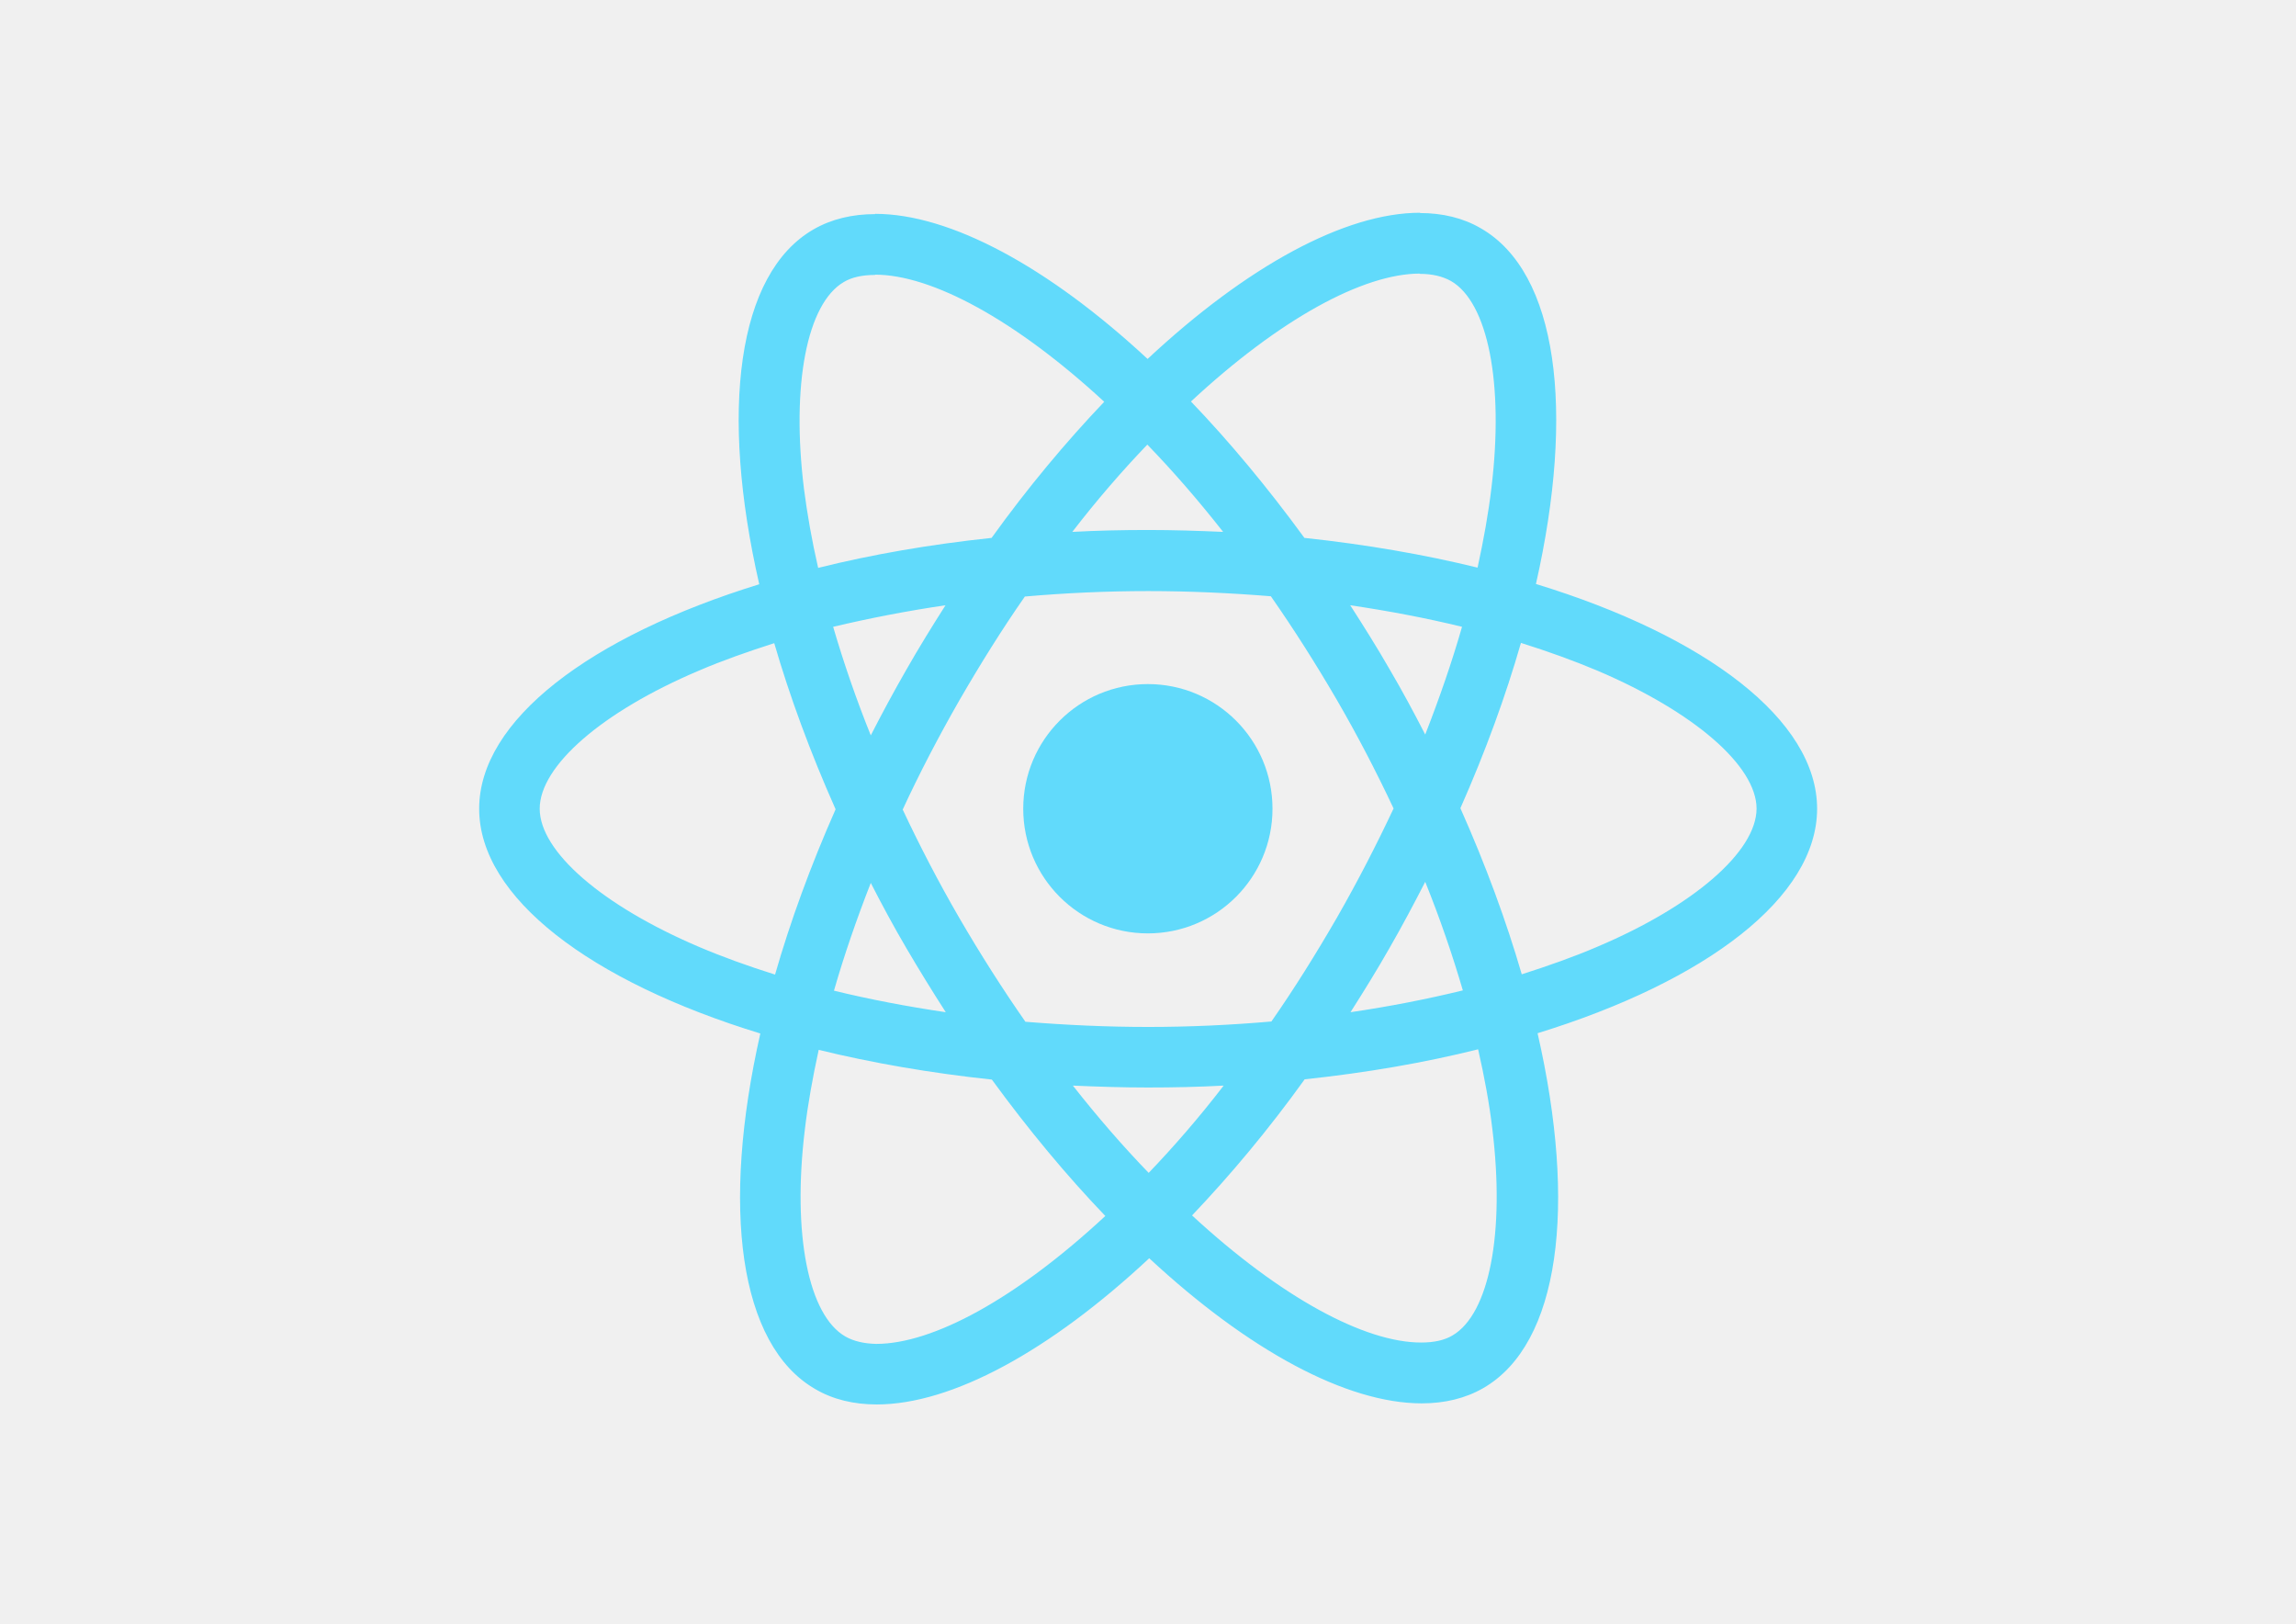
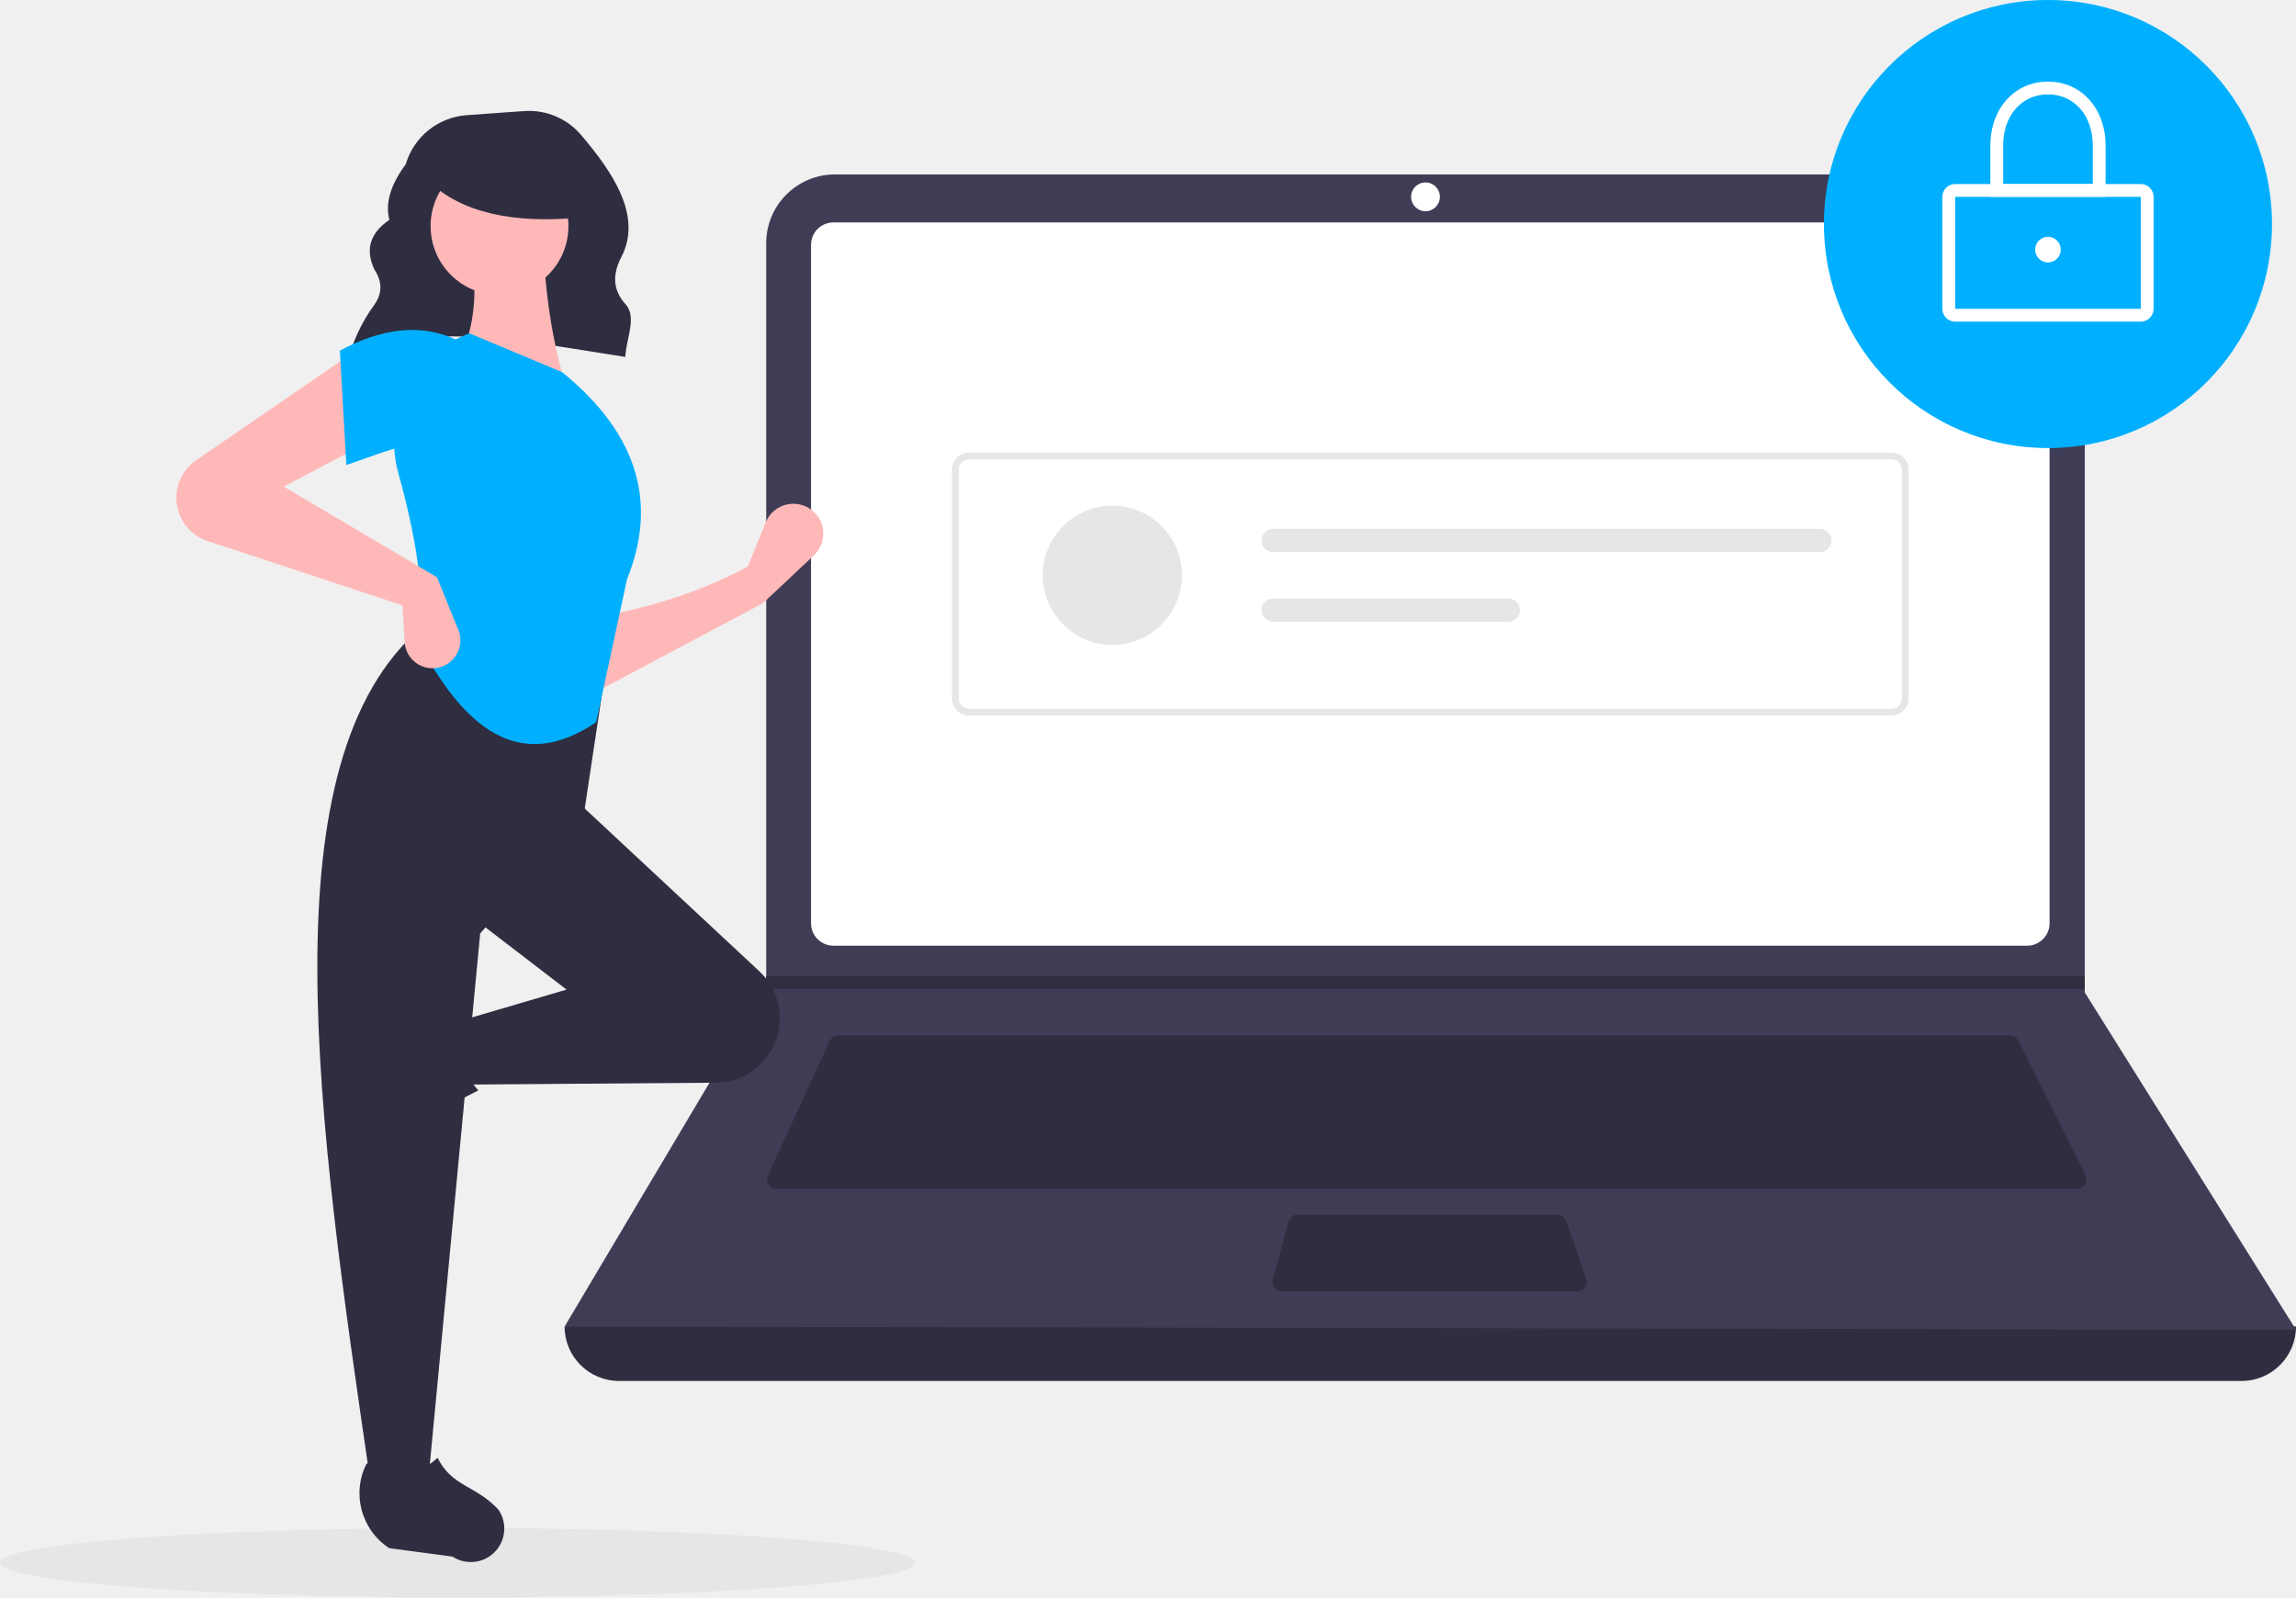
- <svg xmlns="http://www.w3.org/2000/svg" viewBox="0 0 841.9 595.3">
-   <g fill="#61DAFB">
-     <path d="M666.3 296.5c0-32.5-40.7-63.3-103.1-82.4 14.4-63.6 8-114.2-20.2-130.4-6.5-3.8-14.1-5.6-22.4-5.6v22.3c4.6 0 8.3.9 11.4 2.6 13.6 7.8 19.5 37.5 14.9 75.7-1.1 9.4-2.9 19.3-5.1 29.4-19.6-4.8-41-8.5-63.5-10.9-13.5-18.5-27.5-35.3-41.6-50 32.6-30.3 63.2-46.9 84-46.9V78c-27.5 0-63.5 19.6-99.9 53.6-36.4-33.8-72.4-53.2-99.9-53.2v22.3c20.7 0 51.4 16.5 84 46.6-14 14.7-28 31.4-41.3 49.9-22.6 2.4-44 6.1-63.6 11-2.3-10-4-19.7-5.2-29-4.7-38.2 1.1-67.9 14.6-75.8 3-1.8 6.9-2.6 11.5-2.6V78.5c-8.4 0-16 1.8-22.6 5.6-28.1 16.2-34.4 66.7-19.9 130.1-62.2 19.2-102.7 49.9-102.7 82.3 0 32.5 40.7 63.3 103.1 82.4-14.4 63.6-8 114.2 20.2 130.4 6.5 3.8 14.1 5.6 22.5 5.6 27.5 0 63.5-19.6 99.9-53.6 36.4 33.8 72.4 53.2 99.9 53.2 8.4 0 16-1.8 22.6-5.6 28.1-16.2 34.4-66.7 19.9-130.1 62-19.1 102.5-49.9 102.5-82.3zm-130.2-66.7c-3.7 12.9-8.3 26.2-13.5 39.5-4.1-8-8.4-16-13.1-24-4.6-8-9.5-15.8-14.4-23.4 14.2 2.1 27.9 4.7 41 7.9zm-45.8 106.5c-7.8 13.5-15.8 26.3-24.1 38.2-14.9 1.3-30 2-45.2 2-15.1 0-30.2-.7-45-1.9-8.3-11.9-16.4-24.6-24.2-38-7.6-13.1-14.5-26.4-20.8-39.8 6.2-13.4 13.2-26.8 20.7-39.9 7.8-13.5 15.8-26.3 24.1-38.2 14.9-1.3 30-2 45.2-2 15.1 0 30.2.7 45 1.9 8.3 11.9 16.4 24.6 24.2 38 7.6 13.1 14.5 26.4 20.8 39.8-6.3 13.4-13.2 26.8-20.7 39.9zm32.3-13c5.4 13.4 10 26.8 13.8 39.8-13.1 3.2-26.9 5.9-41.2 8 4.9-7.7 9.8-15.6 14.4-23.7 4.6-8 8.9-16.1 13-24.1zM421.2 430c-9.3-9.6-18.6-20.3-27.8-32 9 .4 18.2.7 27.5.7 9.4 0 18.7-.2 27.8-.7-9 11.7-18.3 22.4-27.5 32zm-74.4-58.9c-14.2-2.1-27.9-4.7-41-7.9 3.7-12.9 8.3-26.2 13.5-39.5 4.1 8 8.4 16 13.1 24 4.7 8 9.5 15.8 14.4 23.4zM420.7 163c9.3 9.6 18.6 20.3 27.8 32-9-.4-18.2-.7-27.5-.7-9.4 0-18.7.2-27.8.7 9-11.7 18.3-22.4 27.5-32zm-74 58.9c-4.9 7.7-9.8 15.6-14.4 23.7-4.6 8-8.9 16-13 24-5.4-13.4-10-26.8-13.8-39.8 13.1-3.1 26.9-5.8 41.2-7.9zm-90.5 125.2c-35.4-15.1-58.3-34.9-58.3-50.6 0-15.7 22.9-35.6 58.3-50.6 8.6-3.7 18-7 27.7-10.1 5.7 19.6 13.2 40 22.5 60.9-9.2 20.8-16.6 41.1-22.2 60.6-9.9-3.1-19.3-6.5-28-10.2zM310 490c-13.6-7.8-19.5-37.5-14.9-75.7 1.1-9.4 2.9-19.3 5.1-29.4 19.6 4.8 41 8.5 63.5 10.9 13.5 18.5 27.5 35.3 41.6 50-32.6 30.3-63.2 46.9-84 46.9-4.5-.1-8.3-1-11.3-2.7zm237.2-76.2c4.7 38.2-1.1 67.9-14.6 75.8-3 1.8-6.9 2.6-11.5 2.6-20.7 0-51.4-16.5-84-46.6 14-14.7 28-31.4 41.3-49.9 22.6-2.4 44-6.1 63.6-11 2.3 10.1 4.1 19.8 5.2 29.1zm38.5-66.7c-8.6 3.7-18 7-27.7 10.1-5.7-19.6-13.2-40-22.5-60.9 9.2-20.8 16.6-41.1 22.2-60.6 9.9 3.1 19.3 6.5 28.1 10.2 35.4 15.1 58.3 34.9 58.3 50.6-.1 15.7-23 35.6-58.4 50.6zM320.8 78.4z" />
-     <circle cx="420.9" cy="296.5" r="45.7" />
-     <path d="M520.5 78.1z" />
-   </g>
+ <svg xmlns="http://www.w3.org/2000/svg" data-name="Layer 1" width="793" height="551.732" viewBox="0 0 793 551.732">
+   <ellipse cx="158" cy="539.732" rx="158" ry="12" fill="#e6e6e6" />
+   <path d="M324.272,296.554c27.497-11.695,61.744-4.285,95.191.858.311-6.228,4.084-13.808.132-18.153-4.801-5.279-4.359-10.825-1.47-16.404,7.388-14.265-3.197-29.444-13.884-42.065a23.669,23.669,0,0,0-19.755-8.292l-19.797,1.414A23.709,23.709,0,0,0,343.635,230.859v0c-4.727,6.429-7.257,12.841-5.664,19.219-7.081,4.839-8.27,10.68-5.089,17.264,2.698,4.146,2.669,8.182-.123,12.106a55.891,55.891,0,0,0-8.31,16.506Z" transform="translate(-203.5 -174.1342)" fill="#2f2e41" />
+   <path d="M977.709,651.097H417.291A18.791,18.791,0,0,1,398.5,632.306h0q304.727-35.415,598,0h0A18.791,18.791,0,0,1,977.709,651.097Z" transform="translate(-203.5 -174.1342)" fill="#2f2e41" />
+   <path d="M996.5,633.412l-598-1.105,69.306-116.616.332-.553V258.131a23.752,23.752,0,0,1,23.754-23.754H899.792a23.752,23.752,0,0,1,23.754,23.754V516.906Z" transform="translate(-203.5 -174.1342)" fill="#3f3d56" />
+   <path d="M491.35,250.957a7.746,7.746,0,0,0-7.738,7.738V493.031a7.747,7.747,0,0,0,7.738,7.738H903.65a7.747,7.747,0,0,0,7.738-7.738V258.694a7.747,7.747,0,0,0-7.738-7.738Z" transform="translate(-203.5 -174.1342)" fill="#fff" />
+   <path d="M493.078,531.718a3.325,3.325,0,0,0-3.013,1.93l-21.355,46.425a3.316,3.316,0,0,0,3.012,4.702H920.814a3.316,3.316,0,0,0,2.965-4.799L900.567,533.551a3.299,3.299,0,0,0-2.965-1.833Z" transform="translate(-203.5 -174.1342)" fill="#2f2e41" />
+   <circle cx="492.342" cy="67.98" r="4.974" fill="#fff" />
+   <path d="M651.7,593.619a3.321,3.321,0,0,0-3.202,2.454l-5.357,19.896a3.316,3.316,0,0,0,3.202,4.179h101.874a3.315,3.315,0,0,0,3.133-4.401l-6.887-19.896a3.318,3.318,0,0,0-3.134-2.231Z" transform="translate(-203.5 -174.1342)" fill="#2f2e41" />
+   <polygon points="720.046 337.135 720.046 341.556 264.306 341.556 264.649 341.004 264.649 337.135 720.046 337.135" fill="#2f2e41" />
+   <circle cx="707.335" cy="77.375" r="77.375" fill="#00b0ff" />
+   <path d="M942.89,285.223H878.779a4.426,4.426,0,0,1-4.421-4.421V242.114a4.426,4.426,0,0,1,4.421-4.421H942.89a4.426,4.426,0,0,1,4.421,4.421v38.688A4.426,4.426,0,0,1,942.89,285.223Zm-64.111-43.109v38.688h64.114L942.89,242.114Z" transform="translate(-203.5 -174.1342)" fill="#fff" />
+   <path d="M930.731,242.114h-39.793V224.428c0-12.81,8.368-22.107,19.896-22.107s19.896,9.297,19.896,22.107Zm-35.372-4.421h30.95V224.428c0-10.413-6.363-17.686-15.475-17.686s-15.475,7.273-15.475,17.686Z" transform="translate(-203.5 -174.1342)" fill="#fff" />
+   <circle cx="707.335" cy="86.218" r="4.421" fill="#fff" />
+   <path d="M856.82,421.284H538.18a5.908,5.908,0,0,1-5.901-5.901V336.342a5.908,5.908,0,0,1,5.901-5.901H856.82a5.908,5.908,0,0,1,5.901,5.901V415.383A5.908,5.908,0,0,1,856.82,421.284Zm-318.64-88.482a3.544,3.544,0,0,0-3.54,3.54V415.383a3.544,3.544,0,0,0,3.54,3.54H856.82a3.544,3.544,0,0,0,3.54-3.54V336.342a3.544,3.544,0,0,0-3.54-3.54Z" transform="translate(-203.5 -174.1342)" fill="#e6e6e6" />
+   <circle cx="384.19" cy="198.695" r="24.036" fill="#e6e6e6" />
+   <path d="M643.203,356.805a4.006,4.006,0,1,0,0,8.012H832.061a4.006,4.006,0,0,0,0-8.012Z" transform="translate(-203.5 -174.1342)" fill="#e6e6e6" />
+   <path d="M643.203,380.842a4.006,4.006,0,1,0,0,8.012H724.469a4.006,4.006,0,1,0,0-8.012Z" transform="translate(-203.5 -174.1342)" fill="#e6e6e6" />
+   <path d="M467.022,382.462,408.119,413.778l-.746-26.096c19.226-3.209,37.517-8.797,54.429-17.895l6.16-15.22a10.318,10.318,0,0,1,17.536-2.678l0,0a10.318,10.318,0,0,1-.908,14.069Z" transform="translate(-203.5 -174.1342)" fill="#ffb8b8" />
+   <path d="M323.098,563.267v0a11.574,11.574,0,0,1,1.469-9.363l12.939-19.858a22.612,22.612,0,0,1,29.335-7.739h0c-5.438,9.256-4.68,17.377,1.878,24.434a117.631,117.631,0,0,0-27.936,19.045A11.574,11.574,0,0,1,323.098,563.267Z" transform="translate(-203.5 -174.1342)" fill="#2f2e41" />
+   <path d="M469.705,537.303l0,0a22.203,22.203,0,0,1-18.871,10.779l-85.96.651-3.728-21.623,38.026-11.184-32.061-24.605L402.154,450.313l63.65,59.324A22.203,22.203,0,0,1,469.705,537.303Z" transform="translate(-203.5 -174.1342)" fill="#2f2e41" />
+   <path d="M351.453,685.179H331.321c-18.075-123.898-36.474-248.142,17.895-294.515l64.122,10.439L405.136,455.532l-35.789,41.008Z" transform="translate(-203.5 -174.1342)" fill="#2f2e41" />
+   <path d="M369.149,713.246h0a11.574,11.574,0,0,1-9.363-1.469l-21.859-2.938a22.612,22.612,0,0,1-7.741-29.335v0c9.257,5.437,17.377,4.679,24.434-1.879,4.986,10.067,13.201,9.453,21.047,17.935A11.574,11.574,0,0,1,369.149,713.246Z" transform="translate(-203.5 -174.1342)" fill="#2f2e41" />
+   <path d="M399.172,307.902l-37.28-8.947c6.192-12.674,6.702-26.776,3.728-41.754l25.351-.746C391.764,275.08,394.167,292.481,399.172,307.902Z" transform="translate(-203.5 -174.1342)" fill="#ffb8b8" />
+   <path d="M409.418,423.552c-27.139,18.493-46.314.633-60.947-26.923,2.033-16.862-1.259-37.041-7.357-58.966a40.138,40.138,0,0,1,24.506-48.401h0l32.061,13.421c27.224,22.19,32.582,46.227,22.368,71.578Z" transform="translate(-203.5 -174.1342)" fill="#00b0ff" />
+   <path d="M331.321,326.542,301.497,342.2l52.938,31.316,7.366,18.17a9.637,9.637,0,0,1-5.789,12.731h0a9.637,9.637,0,0,1-12.762-8.544l-.745-12.663-67.284-22.204a15.733,15.733,0,0,1-9.873-9.611v0a15.733,15.733,0,0,1,5.903-18.303l54.105-37.118Z" transform="translate(-203.5 -174.1342)" fill="#ffb8b8" />
+   <path d="M361.146,329.524c-12.439-5.451-23.749.47-38.026,5.219l-2.237-39.517c14.176-7.556,27.692-9.593,40.263-3.728Z" transform="translate(-203.5 -174.1342)" fill="#00b0ff" />
+   <circle cx="172.525" cy="78.093" r="23.802" fill="#ffb8b8" />
+   <path d="M404.5,249.224c-23.566,2.308-41.523-1.546-53-12.52v-8.838h51Z" transform="translate(-203.5 -174.1342)" fill="#2f2e41" />
</svg>
